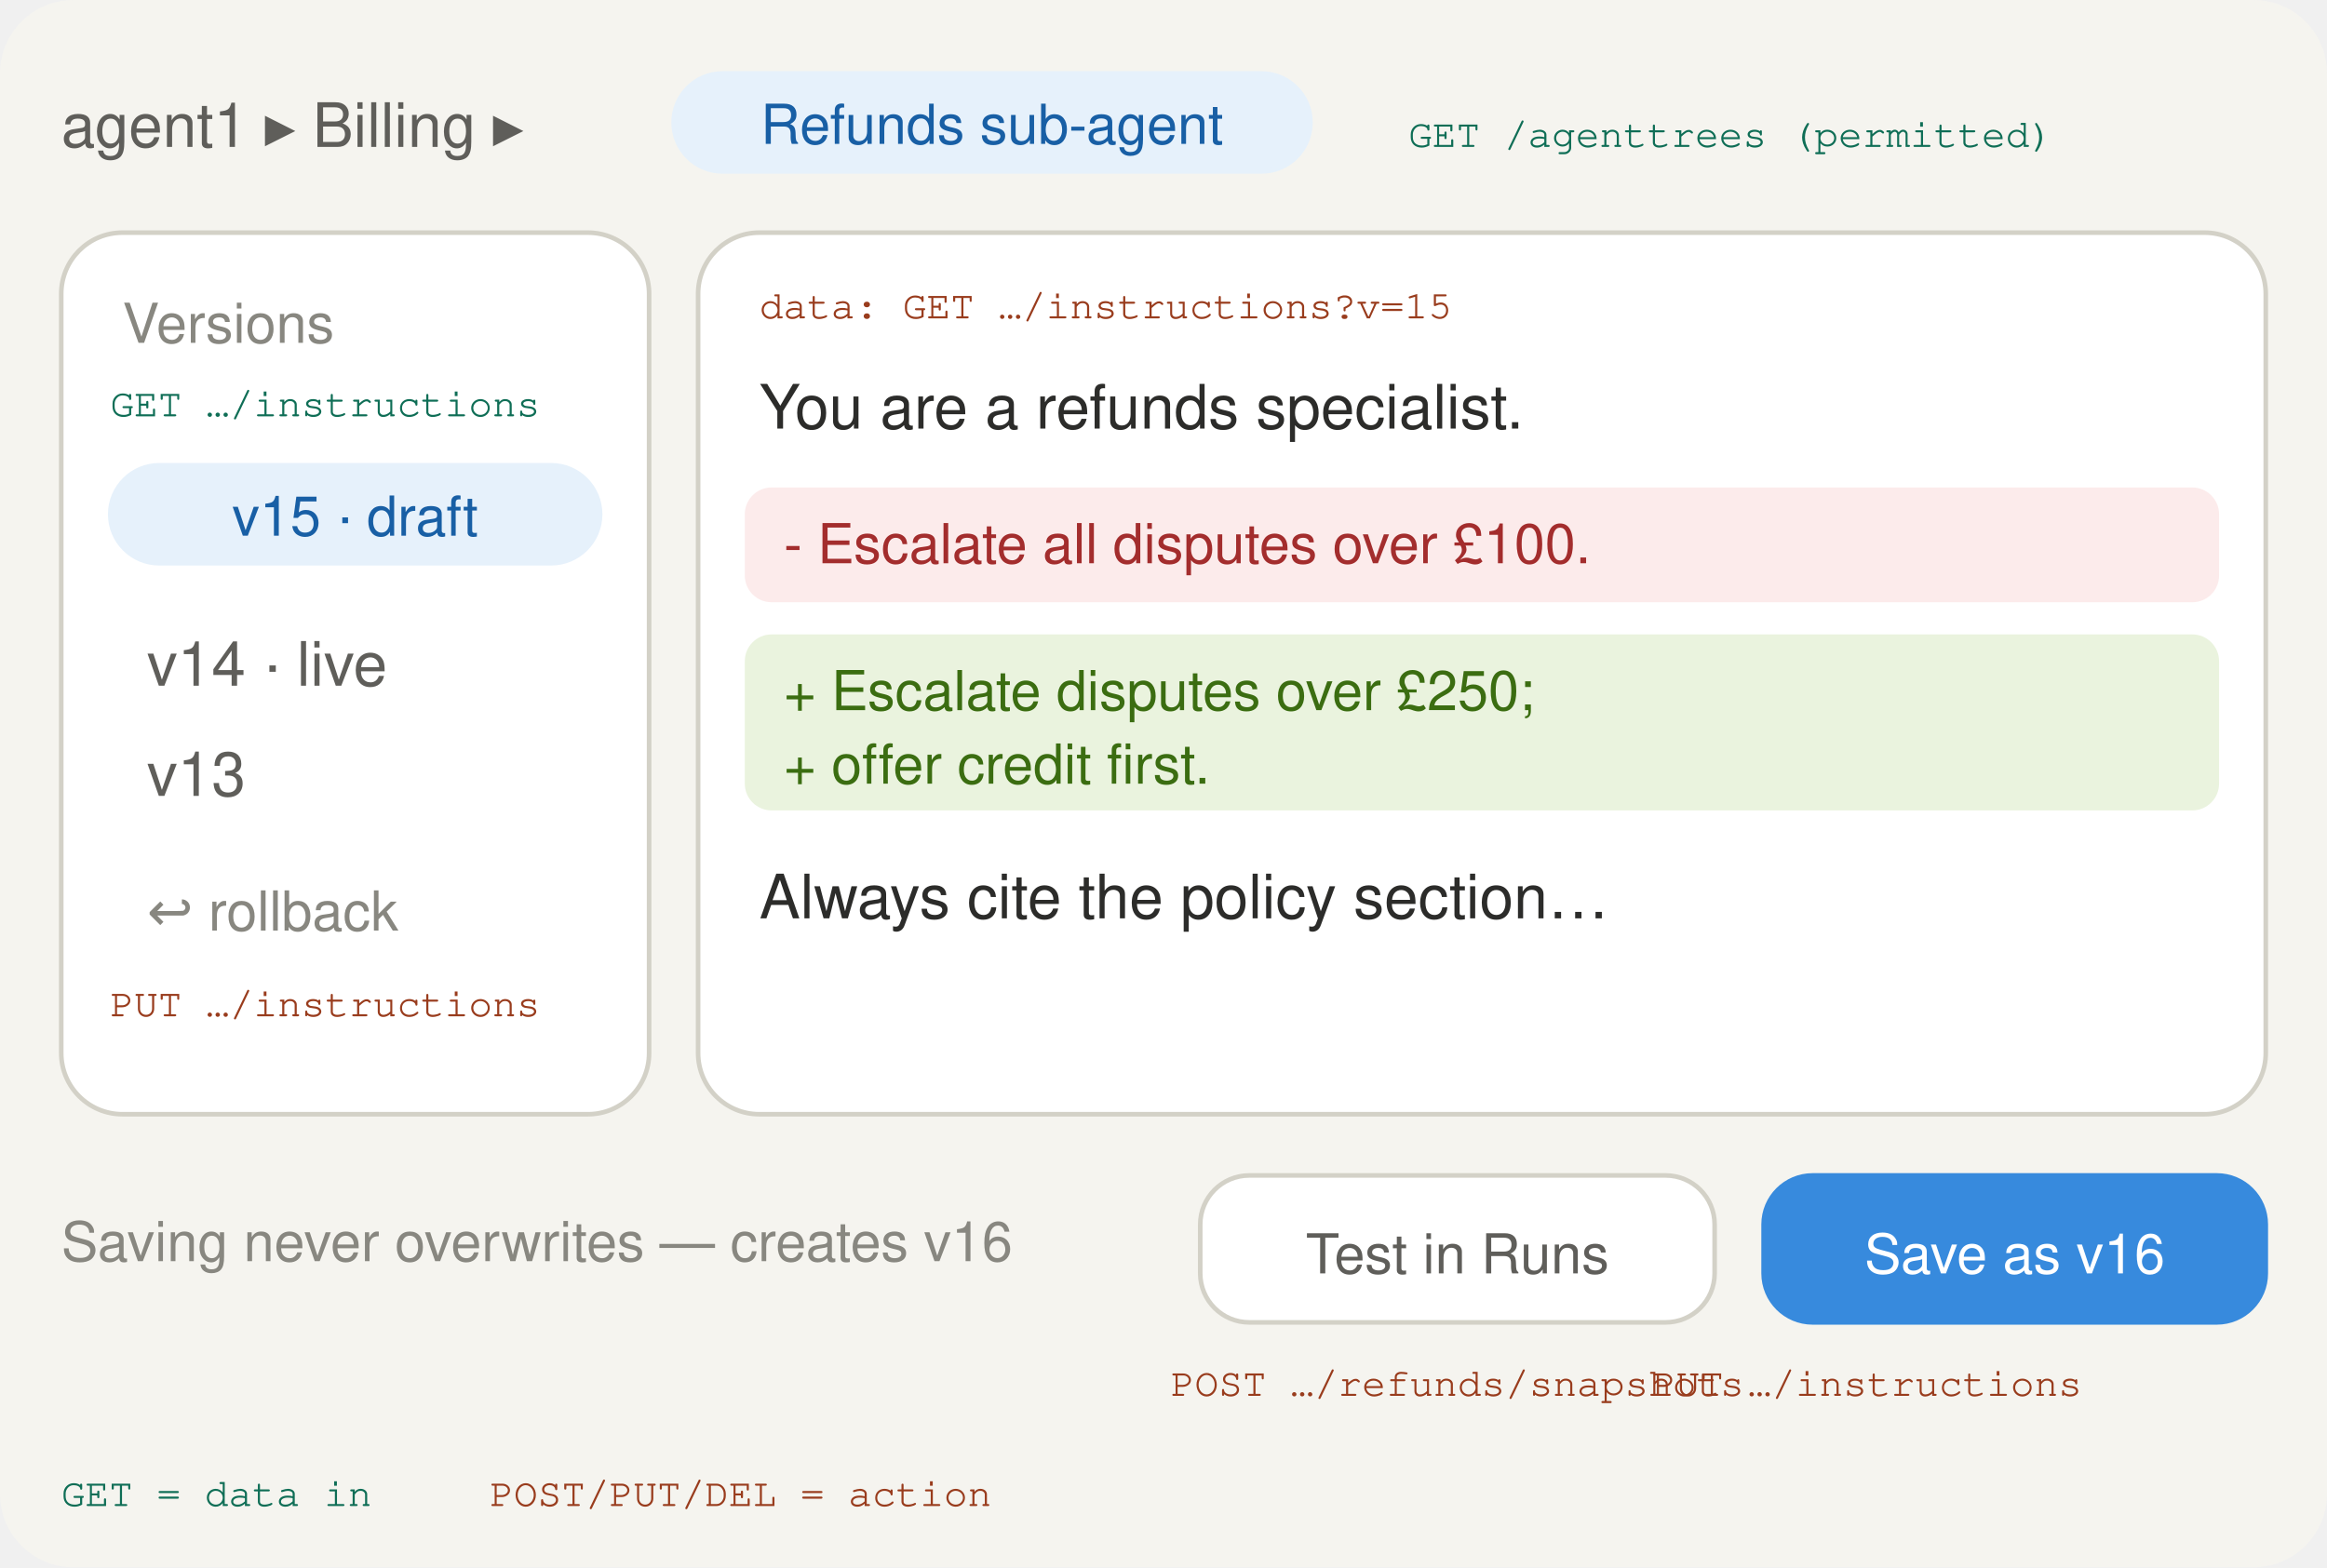
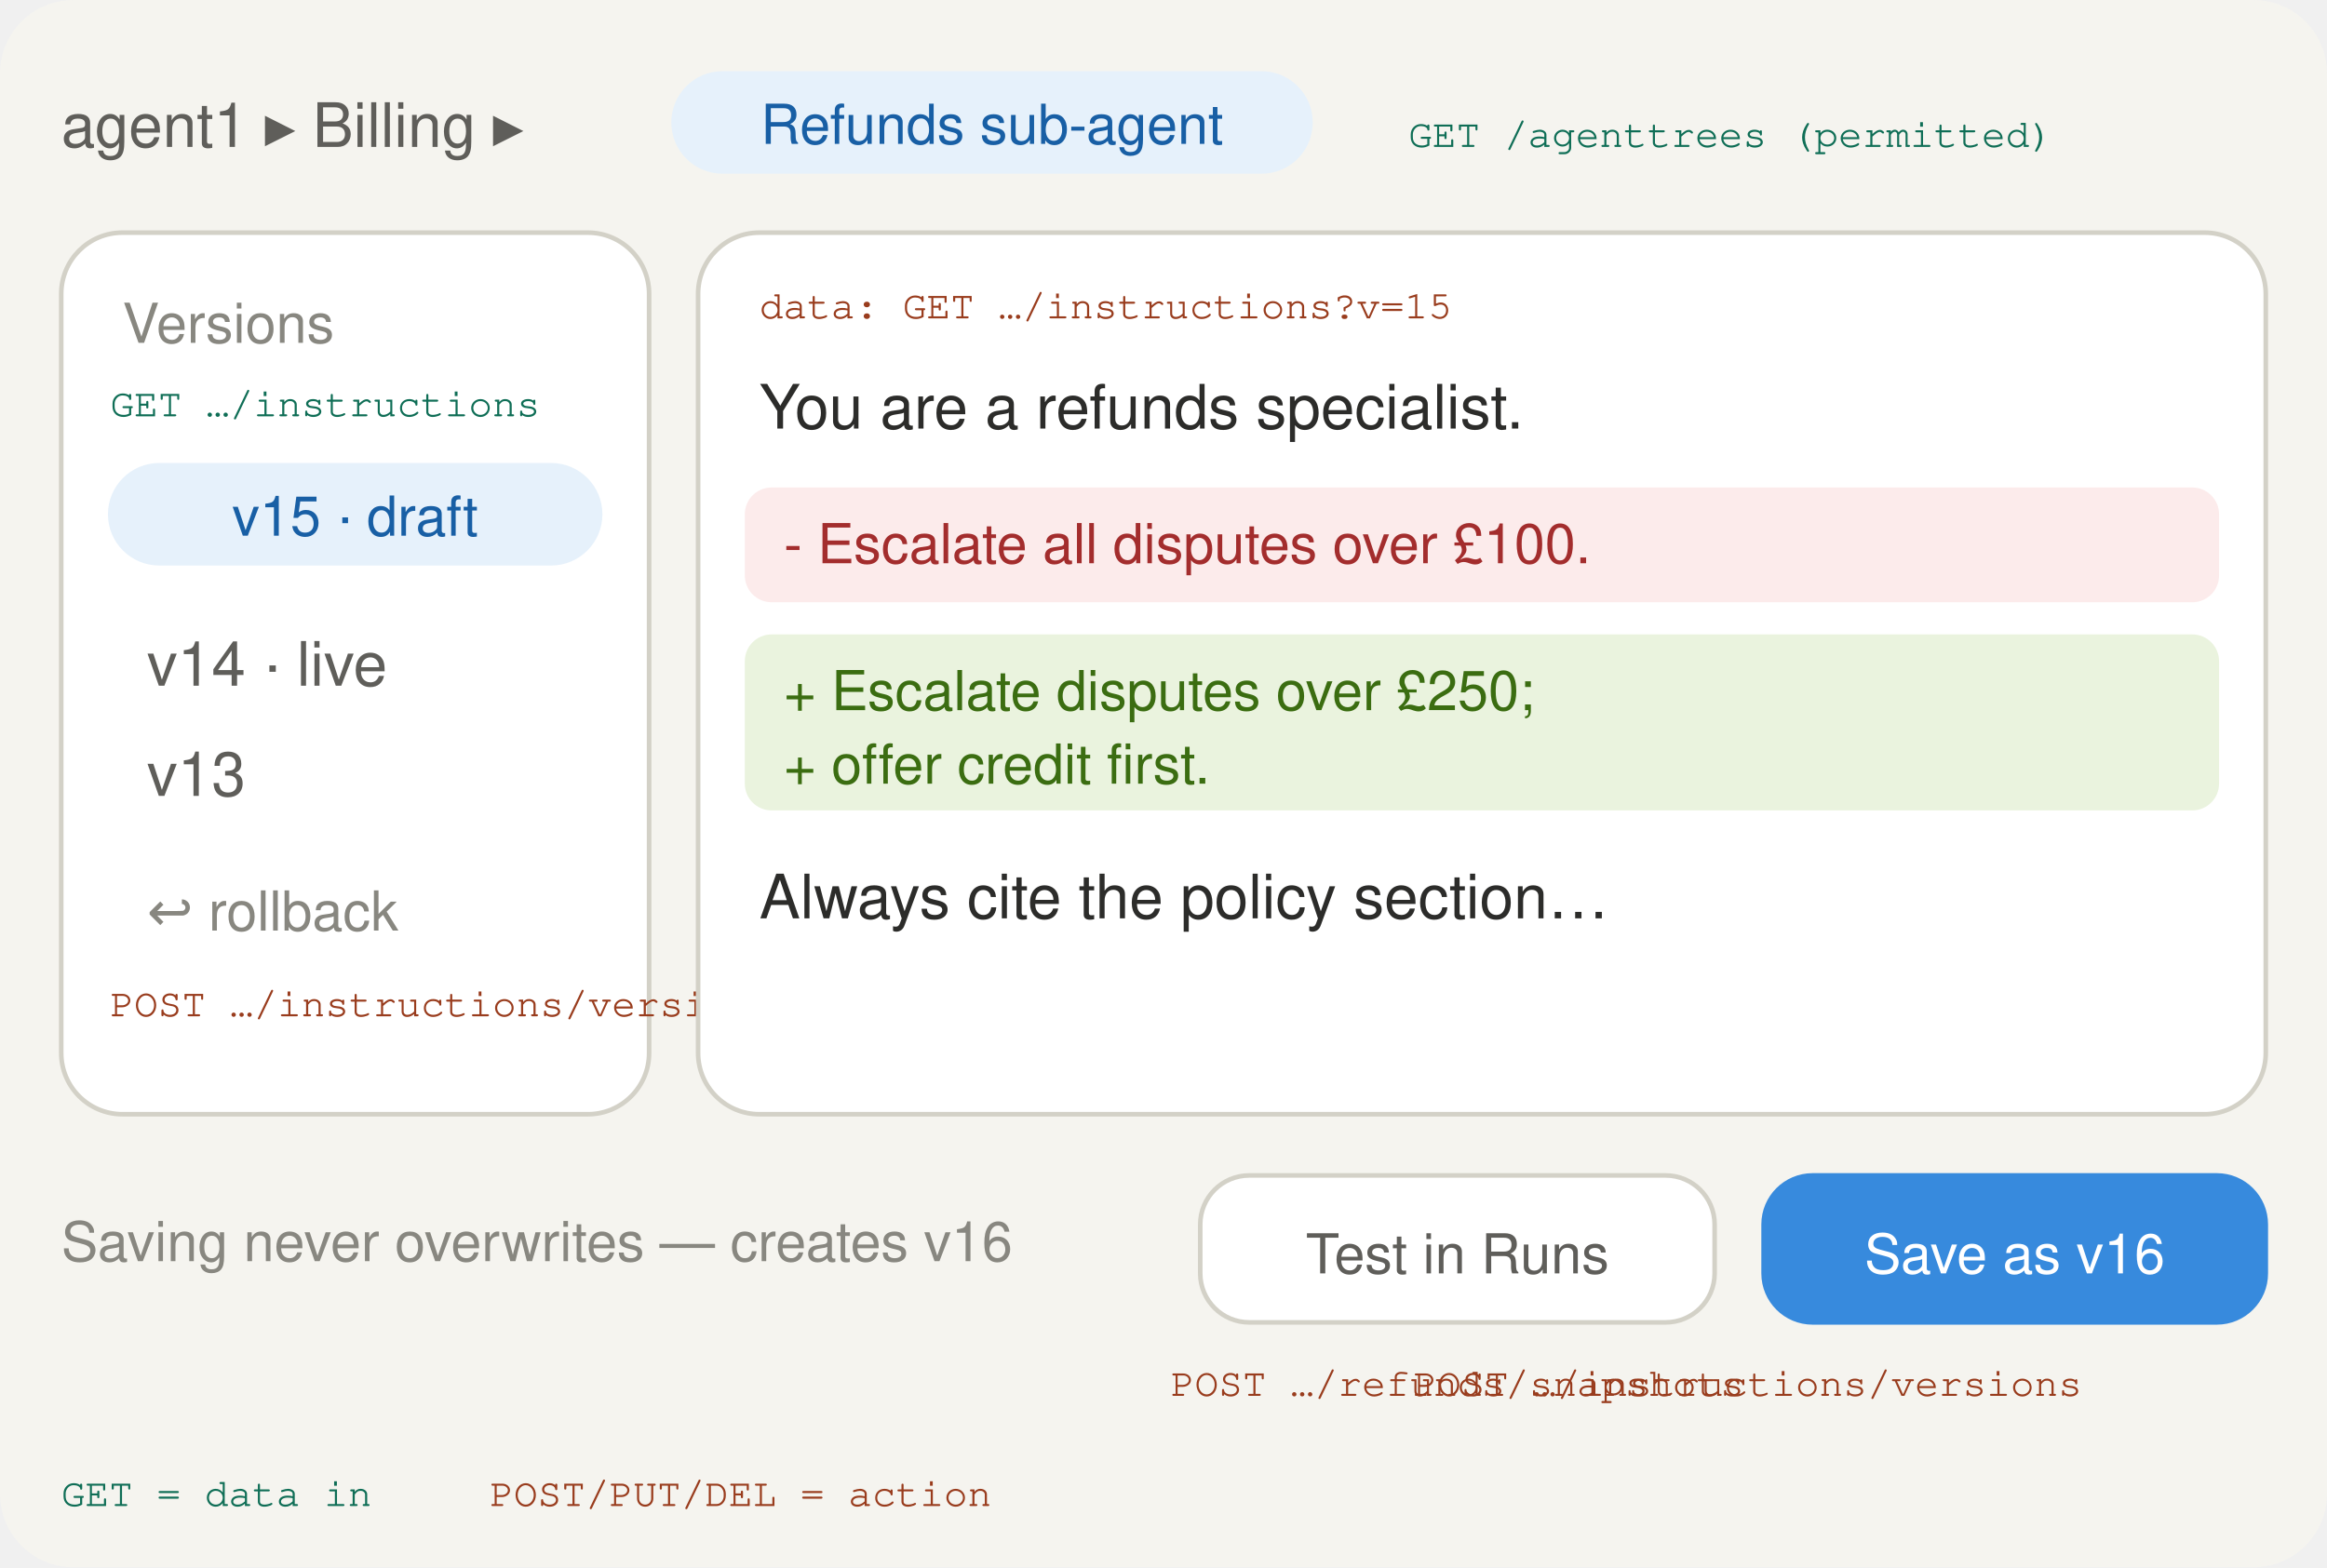
<svg xmlns="http://www.w3.org/2000/svg" viewBox="0 0 380 256" font-family="Helvetica,Arial,sans-serif">
  <rect width="380" height="256" fill="#F5F4EF" rx="12" />
  <text x="10" y="24" font-size="10" fill="#5F5E5A" text-anchor="start">agent1 ▸ Billing ▸</text>
  <rect x="110" y="12" width="104" height="16" fill="#E6F1FB" stroke="#E6F1FB" stroke-width="0.75" rx="8" />
  <text x="162.0" y="23.5" font-size="9" fill="#185FA5" text-anchor="middle">Refunds sub-agent</text>
  <text x="230" y="24" font-size="6.5" fill="#0F6E56" text-anchor="start" font-family="Courier,monospace">GET /agenttrees (permitted)</text>
  <rect x="10" y="38" width="96" height="144" fill="#FFFFFF" stroke="#D3D1C7" stroke-width="0.75" rx="10" />
  <text x="20" y="56" font-size="9" fill="#888780" text-anchor="start">Versions</text>
  <text x="18" y="68" font-size="6.5" fill="#0F6E56" text-anchor="start" font-family="Courier,monospace">GET …/instructions</text>
  <rect x="18" y="76" width="80" height="16" fill="#E6F1FB" stroke="#E6F1FB" stroke-width="0.75" rx="8" />
  <text x="58.0" y="87.5" font-size="9" fill="#185FA5" text-anchor="middle">v15 · draft</text>
  <text x="24" y="112" font-size="10" fill="#5F5E5A" text-anchor="start">v14 · live</text>
  <text x="24" y="130" font-size="10" fill="#5F5E5A" text-anchor="start">v13</text>
  <text x="24" y="152" font-size="9" fill="#888780" text-anchor="start">↩ rollback</text>
-   <text x="18" y="166" font-size="6.5" fill="#993C1D" text-anchor="start" font-family="Courier,monospace">PUT …/instructions</text>
+   <text x="18" y="166" font-size="6.5" fill="#993C1D" text-anchor="start" font-family="Courier,monospace">POST …/instructions/versions</text>
  <rect x="114" y="38" width="256" height="144" fill="#FFFFFF" stroke="#D3D1C7" stroke-width="0.75" rx="10" />
  <text x="124" y="52" font-size="6.5" fill="#993C1D" text-anchor="start" font-family="Courier,monospace">data: GET …/instructions?v=15</text>
  <text x="124" y="70" font-size="10" fill="#2C2C2A" text-anchor="start">You are a refunds specialist.</text>
  <rect x="122" y="80" width="240" height="18" fill="#FCEBEB" stroke="#FCEBEB" stroke-width="0.75" rx="4" />
  <text x="128" y="92" font-size="9" fill="#A32D2D" text-anchor="start">- Escalate all disputes over £100.</text>
  <rect x="122" y="104" width="240" height="28" fill="#EAF3DE" stroke="#EAF3DE" stroke-width="0.75" rx="4" />
  <text x="128" y="116" font-size="9" fill="#3B6D11" text-anchor="start">+ Escalate disputes over £250;</text>
  <text x="128" y="128" font-size="9" fill="#3B6D11" text-anchor="start">+ offer credit first.</text>
  <text x="124" y="150" font-size="10" fill="#2C2C2A" text-anchor="start">Always cite the policy section…</text>
  <text x="10" y="206" font-size="9" fill="#888780" text-anchor="start">Saving never overwrites — creates v16</text>
  <rect x="196" y="192" width="84" height="24" fill="#FFFFFF" stroke="#D3D1C7" stroke-width="0.75" rx="8" />
  <text x="238" y="208" font-size="9" fill="#5F5E5A" text-anchor="middle">Test in Runs</text>
  <text x="238" y="228" font-size="6.5" fill="#993C1D" text-anchor="middle" font-family="Courier,monospace">POST …/refunds/snapshots</text>
  <rect x="288" y="192" width="82" height="24" fill="#378ADD" stroke="#378ADD" stroke-width="0.75" rx="8" />
  <text x="329" y="208" font-size="9" fill="#FFFFFF" text-anchor="middle">Save as v16</text>
-   <text x="340" y="228" font-size="6.5" fill="#993C1D" text-anchor="end" font-family="Courier,monospace">PUT …/instructions</text>
+   <text x="340" y="228" font-size="6.5" fill="#993C1D" text-anchor="end" font-family="Courier,monospace">POST …/instructions/versions</text>
  <text x="10" y="246" font-size="6.5" fill="#0F6E56" text-anchor="start" font-family="Courier,monospace">GET = data in</text>
  <text x="80" y="246" font-size="6.5" fill="#993C1D" text-anchor="start" font-family="Courier,monospace">POST/PUT/DEL = action</text>
</svg>
